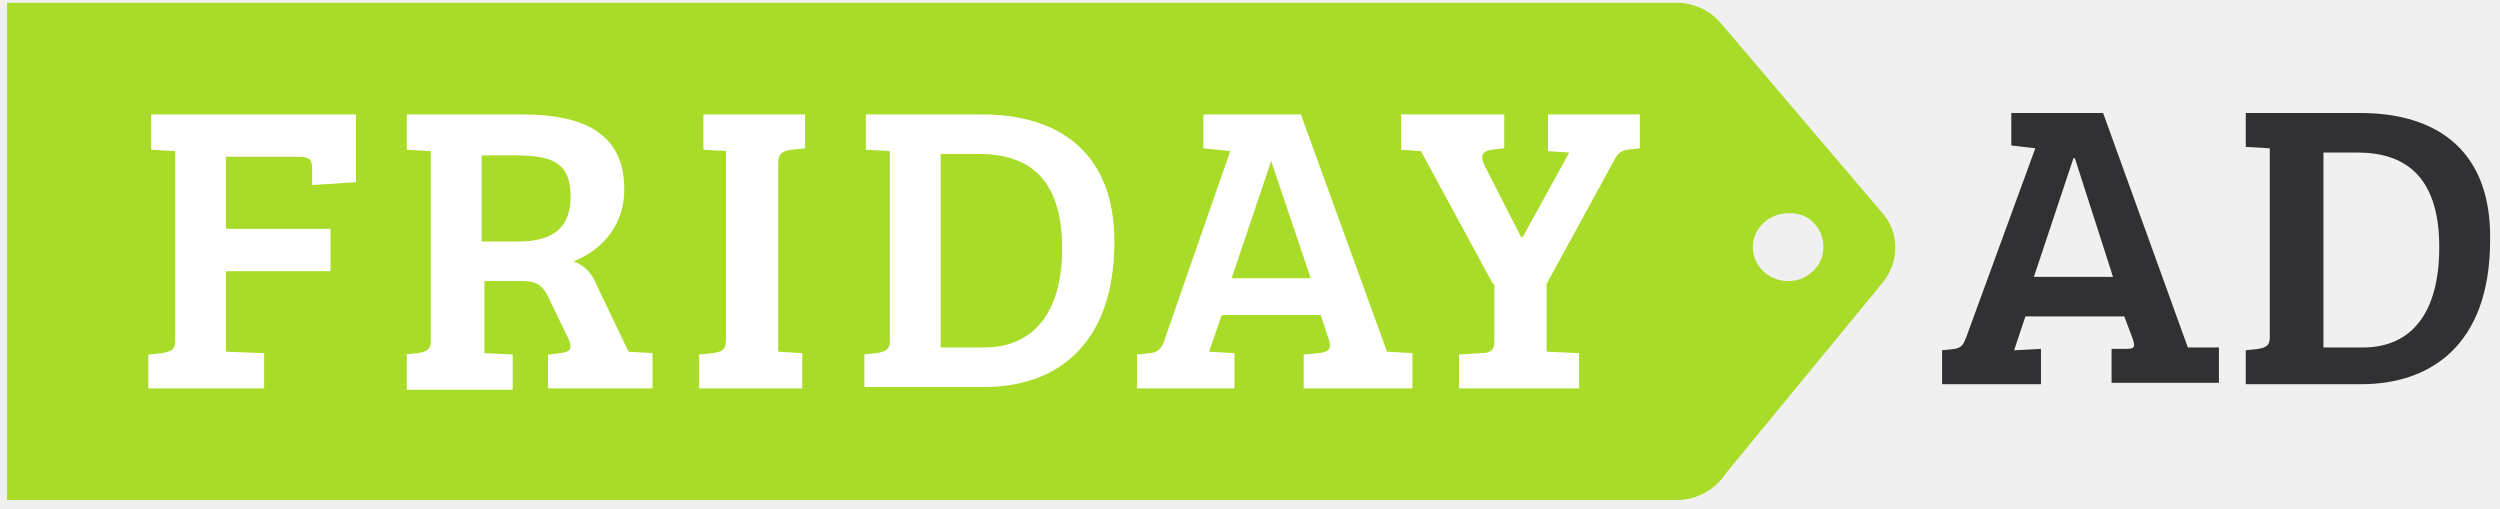
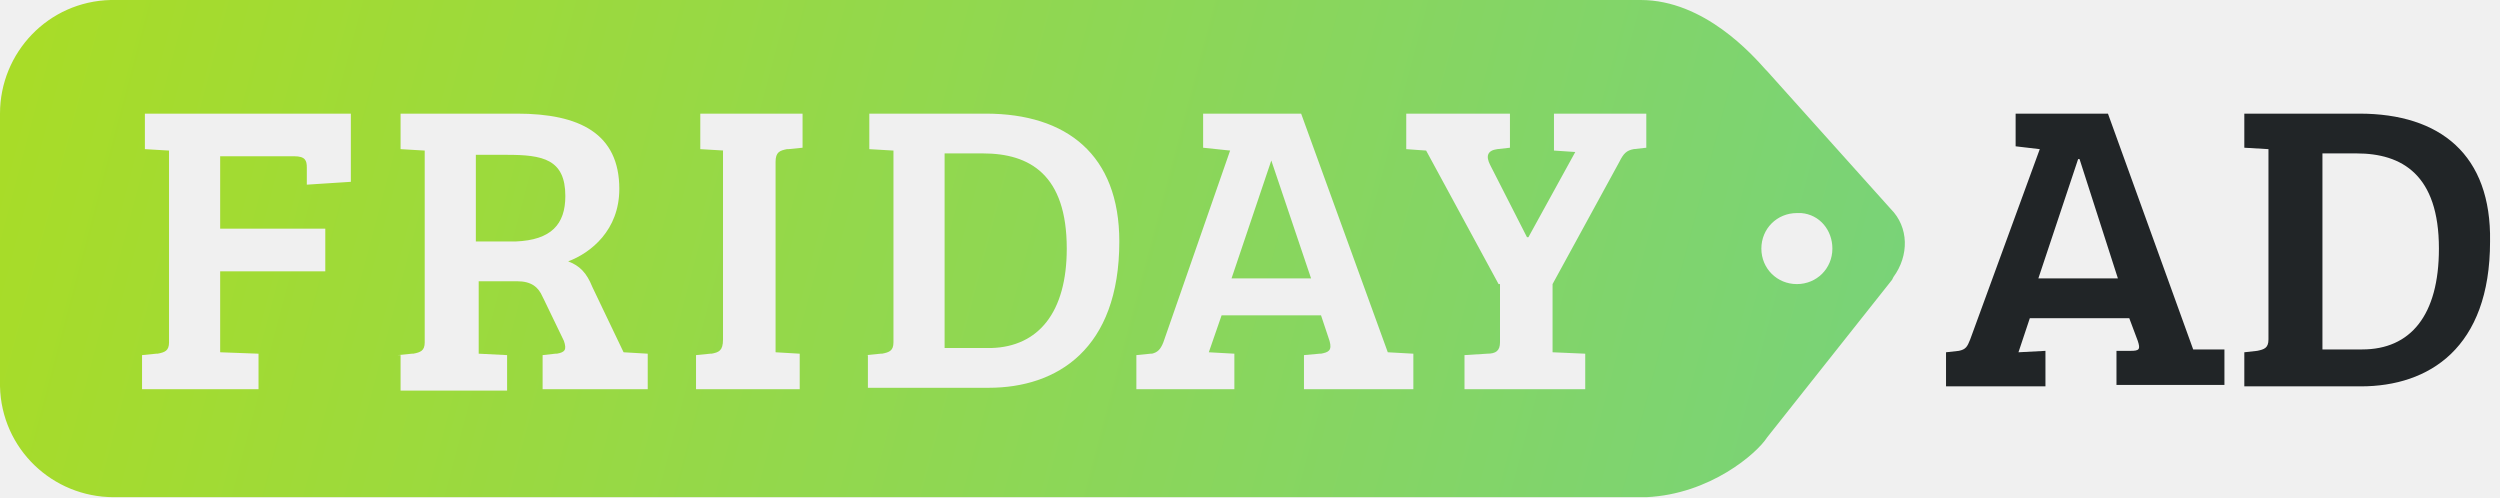
- <svg xmlns="http://www.w3.org/2000/svg" version="1.1" id="Layer_1" x="0" y="0" width="177" height="36" viewBox="0 0 177 36" xml:space="preserve" enable-background="new 0 0 177 36">
-   <style type="text/css">
-     
- 	.st0{fill:#313133;}
- 	.st1{fill:#A8DC28;}
- 	.st2{fill:#FFFFFF;}
- 
-   </style>
-   <g id="Foundations">
-     <g id="Header-navigation" transform="translate(-180, -438)">
-       <g id="Search-bar-3-_x2B_-Navigation-Menu-4" transform="translate(-2, 274)">
-         <g id="Fad-logo" transform="translate(182, 164)">
-           <path id="Fill-1" class="st0" d="M144 19.6l2.8-8.4h0.1l2.7 8.4H144L144 19.6zM154.9 24.6L148.9 8h-6.5v2.3l1.7 0.2 -4.9 13.4c-0.2 0.5-0.3 0.7-0.8 0.8l-0.9 0.1v2.4h7v-2.5l-1.9 0.1 0.8-2.4h7l0.6 1.6c0.2 0.6 0.1 0.7-0.5 0.7l-1 0v2.4h7.6v-2.5L154.9 24.6 154.9 24.6 154.9 24.6z" />
-           <path id="Fill-2" class="st0" d="M167.3 24.6h-2.8V10.8h2.4c3.2 0 5.8 1.5 5.8 6.7C172.7 22.2 170.7 24.6 167.3 24.6M167.1 8H159v2.4l1.7 0.1v13.4c0 0.6-0.3 0.7-0.8 0.8l-0.9 0.1v2.4h8.2c4.8 0 9.1-2.7 9.1-10.2C176.4 10.9 172.8 8 167.1 8" />
-           <path id="Fill-3" class="st1" d="M129.1 17.5c0 1.3-1.1 2.4-2.5 2.4 -1.4 0-2.5-1.1-2.5-2.4 0-1.3 1.1-2.4 2.5-2.4C128 15 129.1 16.1 129.1 17.5M133.2 15L121.8 1.6c-0.8-0.9-1.9-1.4-3.1-1.4H0.5v35.2h118.2c1.5 0 2.8-0.8 3.5-1.9l11.1-13.5C134.5 18.5 134.5 16.4 133.2 15" />
-           <path id="Fill-4" class="st2" d="M10.5 25.1l1-0.1c0.5-0.1 0.9-0.2 0.9-0.8V10.7l-1.7-0.1V8.1h14.5v4.8l-3.1 0.2V12c0-0.6-0.1-0.9-0.9-0.9H16v5.1h7.4v3H16v5.7l2.7 0.1v2.5h-8.2V25.1" />
-           <path id="Fill-5" class="st2" d="M36.7 17.1c2.6 0 3.7-1.1 3.7-3.2 0-2.6-1.6-2.9-4.1-2.9h-2.2v6.1H36.7L36.7 17.1zM28.6 25.1l1-0.1c0.5-0.1 0.9-0.2 0.9-0.8V10.7l-1.7-0.1V8.1H37c4.4 0 7.2 1.4 7.2 5.3 0 2.9-2 4.5-3.6 5.1 0.8 0.3 1.3 0.8 1.7 1.8l2.2 4.6 1.7 0.1v2.5h-7.4v-2.4l0.9-0.1c0.7-0.1 0.8-0.3 0.6-0.9l-1.4-2.9c-0.4-0.9-0.8-1.3-1.9-1.3h-2.7v5.1l2 0.1v2.5h-7.5V25.1L28.6 25.1z" />
-           <path id="Fill-6" class="st2" d="M51.5 10.7l-1.7-0.1V8.1H57v2.4l-1 0.1c-0.5 0.1-0.9 0.2-0.9 0.9v13.4l1.7 0.1v2.5h-7.3v-2.4l1-0.1c0.6-0.1 0.9-0.2 0.9-1V10.7" />
-           <path id="Fill-7" class="st2" d="M66.6 24.6h3.1c3.4 0 5.5-2.4 5.5-7 0-5.2-2.6-6.7-5.9-6.7h-2.7V24.6L66.6 24.6zM61.1 25.1l1-0.1c0.5-0.1 0.9-0.2 0.9-0.8V10.7l-1.7-0.1V8.1h8.2c5.7 0 9.4 2.9 9.4 9 0 7.6-4.4 10.3-9.2 10.3h-8.5V25.1L61.1 25.1z" />
-           <path id="Fill-8" class="st2" d="M87.2 19.7h5.6L90 11.4H90L87.2 19.7 87.2 19.7zM87.1 10.7l-1.9-0.2V8.1h6.9l6.1 16.8h0L100 25v2.5h-7.7v-2.4l1.1-0.1c0.6-0.1 0.9-0.2 0.7-0.9l-0.6-1.8h-7l-0.9 2.6 1.8 0.1v2.5h-6.9v-2.4l1-0.1c0.5-0.1 0.7-0.3 0.9-0.8L87.1 10.7 87.1 10.7z" />
-           <path id="Fill-9" class="st2" d="M105.7 20.1l-5.1-9.4 -1.4-0.1V8.1h7.3v2.4l-0.9 0.1c-0.7 0.1-0.8 0.5-0.5 1.1l2.6 5.1h0.1l3.3-6 -1.5-0.1V8.1h6.5v2.4l-0.9 0.1c-0.5 0.1-0.7 0.3-1 0.9l-4.7 8.6v4.8l2.3 0.1v2.5h-8.5v-2.4l1.6-0.1c0.6 0 0.9-0.2 0.9-0.8V20.1" />
-         </g>
-       </g>
-     </g>
+ <svg xmlns="http://www.w3.org/2000/svg" version="1.1" id="Layer_1" x="0px" y="0px" width="176px" height="35px" viewBox="0 0 176 35" style="enable-background:new 0 0 176 35;" xml:space="preserve">
+   <g>
+     <path style="fill-rule:evenodd;clip-rule:evenodd;fill:#212527;" d="M154.4,24.6l-6-16.6h-6.5v2.3l1.7,0.2l-4.9,13.4c-0.2,0.5-0.3,0.7-0.8,0.8l-0.9,0.1v2.4h7v-2.5l-1.9,0.1   l0.8-2.4h7l0.6,1.6c0.2,0.6,0.1,0.7-0.5,0.7h-1v2.4h7.6v-2.5H154.4z M143.5,19.6l2.8-8.4h0.1l2.7,8.4H143.5z M166.1,8H158v2.4   l1.7,0.1v13.4c0,0.6-0.3,0.7-0.8,0.8l-0.9,0.1v2.4h8.2c4.8,0,9.1-2.7,9.1-10.2C175.4,10.9,171.8,8,166.1,8 M166.3,24.6h-2.8V10.8   h2.4c3.2,0,5.8,1.5,5.8,6.7C171.7,22.2,169.7,24.6,166.3,24.6" />
+     <linearGradient id="SVGID_1_" gradientUnits="userSpaceOnUse" x1="-414.881" y1="23.497" x2="-412.351" y2="23.67" gradientTransform="matrix(134 0 0 35 55593.996 -806.0001)">
+       <stop offset="0" style="stop-color:#A8DC28" />
+       <stop offset="1" style="stop-color:#31C5F2" />
+     </linearGradient>
+     <path style="fill-rule:evenodd;clip-rule:evenodd;fill:url(#SVGID_1_);" d="M115.5,0c4.5,0,7.9,3.9,8.8,4.9l0.1,0.1l8.7,9.7c1.3,1.3,1.3,3.3,0.2,4.8l-0.1,0.2l-8.8,11.1   c-0.7,1.1-4,4-8.5,4.2h-0.3H8c-4.3,0-7.9-3.4-8-7.8V27V8c0-4.3,3.4-7.9,7.8-8H8H115.5z M36.4,8h-8.2v2.5l1.7,0.1v13.5   c0,0.6-0.3,0.7-0.8,0.8H29L28,25h0.2v2.5h7.5V25l-2-0.1v-5.1h2.7c1,0,1.5,0.4,1.8,1.1l0.1,0.2l1.4,2.9c0.2,0.6,0.1,0.8-0.5,0.9   h-0.1L38.2,25v2.4h7.4v-2.5l-1.7-0.1l-2.2-4.6c-0.4-1-0.9-1.5-1.7-1.8c1.6-0.6,3.6-2.2,3.6-5.1C43.6,9.4,40.8,8,36.4,8z M24.7,8   H10.2v2.5l1.7,0.1v13.5c0,0.6-0.3,0.7-0.8,0.8H11L10,25v2.4h8.2v-2.5l-2.7-0.1v-5.7h7.4v-3h-7.4V11h5.2c0.8,0,0.9,0.3,0.9,0.8v0.1   V13l3.1-0.2V8z M56.5,8h-7.2v2.5l1.7,0.1h-0.1v13.3c0,0.8-0.3,0.9-0.8,1H50L49,25v2.4h7.3v-2.5l-1.7-0.1V11.4   c0-0.7,0.3-0.8,0.8-0.9h0.1l1-0.1C56.5,10.4,56.5,8,56.5,8z M91.6,8h-6.9v2.4l1.9,0.2l-4.7,13.5c-0.2,0.5-0.4,0.7-0.8,0.8H81L80,25   v2.4h6.9v-2.5l-1.8-0.1l0.9-2.6h7l0.6,1.8c0.2,0.7-0.1,0.8-0.6,0.9h-0.1L91.8,25v2.4h7.7v-2.5l-1.8-0.1L91.6,8z M106.3,8H99v2.5   l1.4,0.1l5.1,9.4h0.1v4.1c0,0.6-0.3,0.8-0.9,0.8l0,0l-1.6,0.1v2.4h8.5v-2.5l-2.3-0.1V20l4.7-8.6c0.3-0.6,0.5-0.8,1-0.9l0,0l0.9-0.1   V8h-6.5v2.6l1.5,0.1l-3.3,6h-0.1l-2.6-5.1c-0.3-0.6-0.2-1,0.5-1.1l0,0l0.9-0.1C106.3,10.4,106.3,8,106.3,8z M69.4,8h-8.2v2.5   l1.7,0.1v13.5c0,0.6-0.3,0.7-0.8,0.8H62L61,25h0.1v2.3h8.5c4.8,0,9.2-2.7,9.2-10.3C78.8,10.9,75.1,8,69.4,8z M69.2,10.8   c3.3,0,5.9,1.5,5.9,6.7c0,4.5-2,6.9-5.3,7h-0.2h-3.1V10.8H69.2z M126.7,15h-0.2c-1.4,0-2.5,1.1-2.5,2.5s1.1,2.5,2.5,2.5   s2.5-1.1,2.5-2.5c0-1.3-0.9-2.4-2.2-2.5H126.7z M89.5,11.3l2.8,8.3h-5.6L89.5,11.3z M35.7,10.9c2.5,0,4.1,0.3,4.1,2.9   c0,2-1,3.1-3.5,3.2h-0.2h-2.6v-6.1H35.7z" />
  </g>
</svg>
